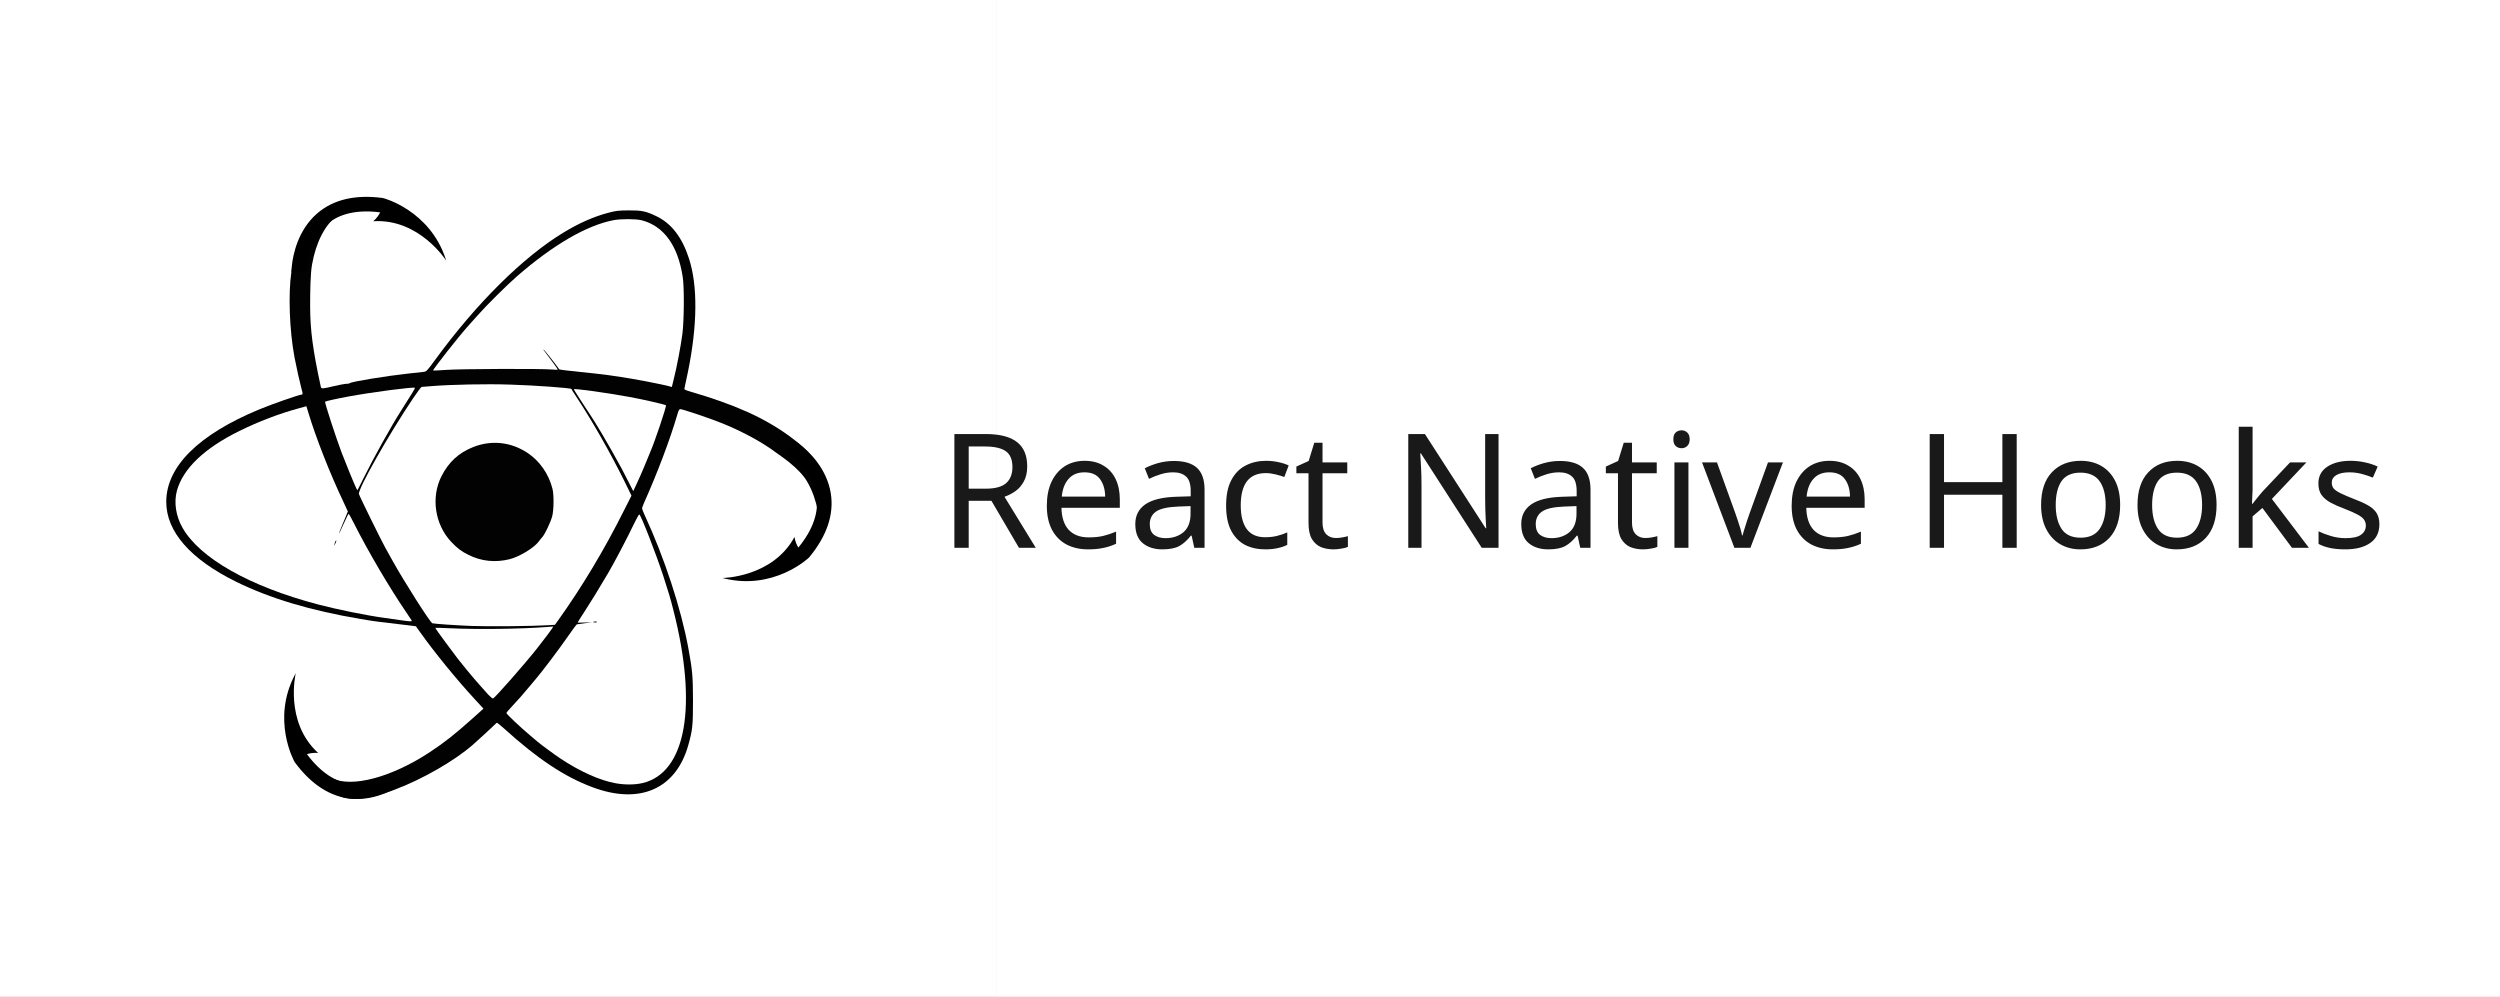
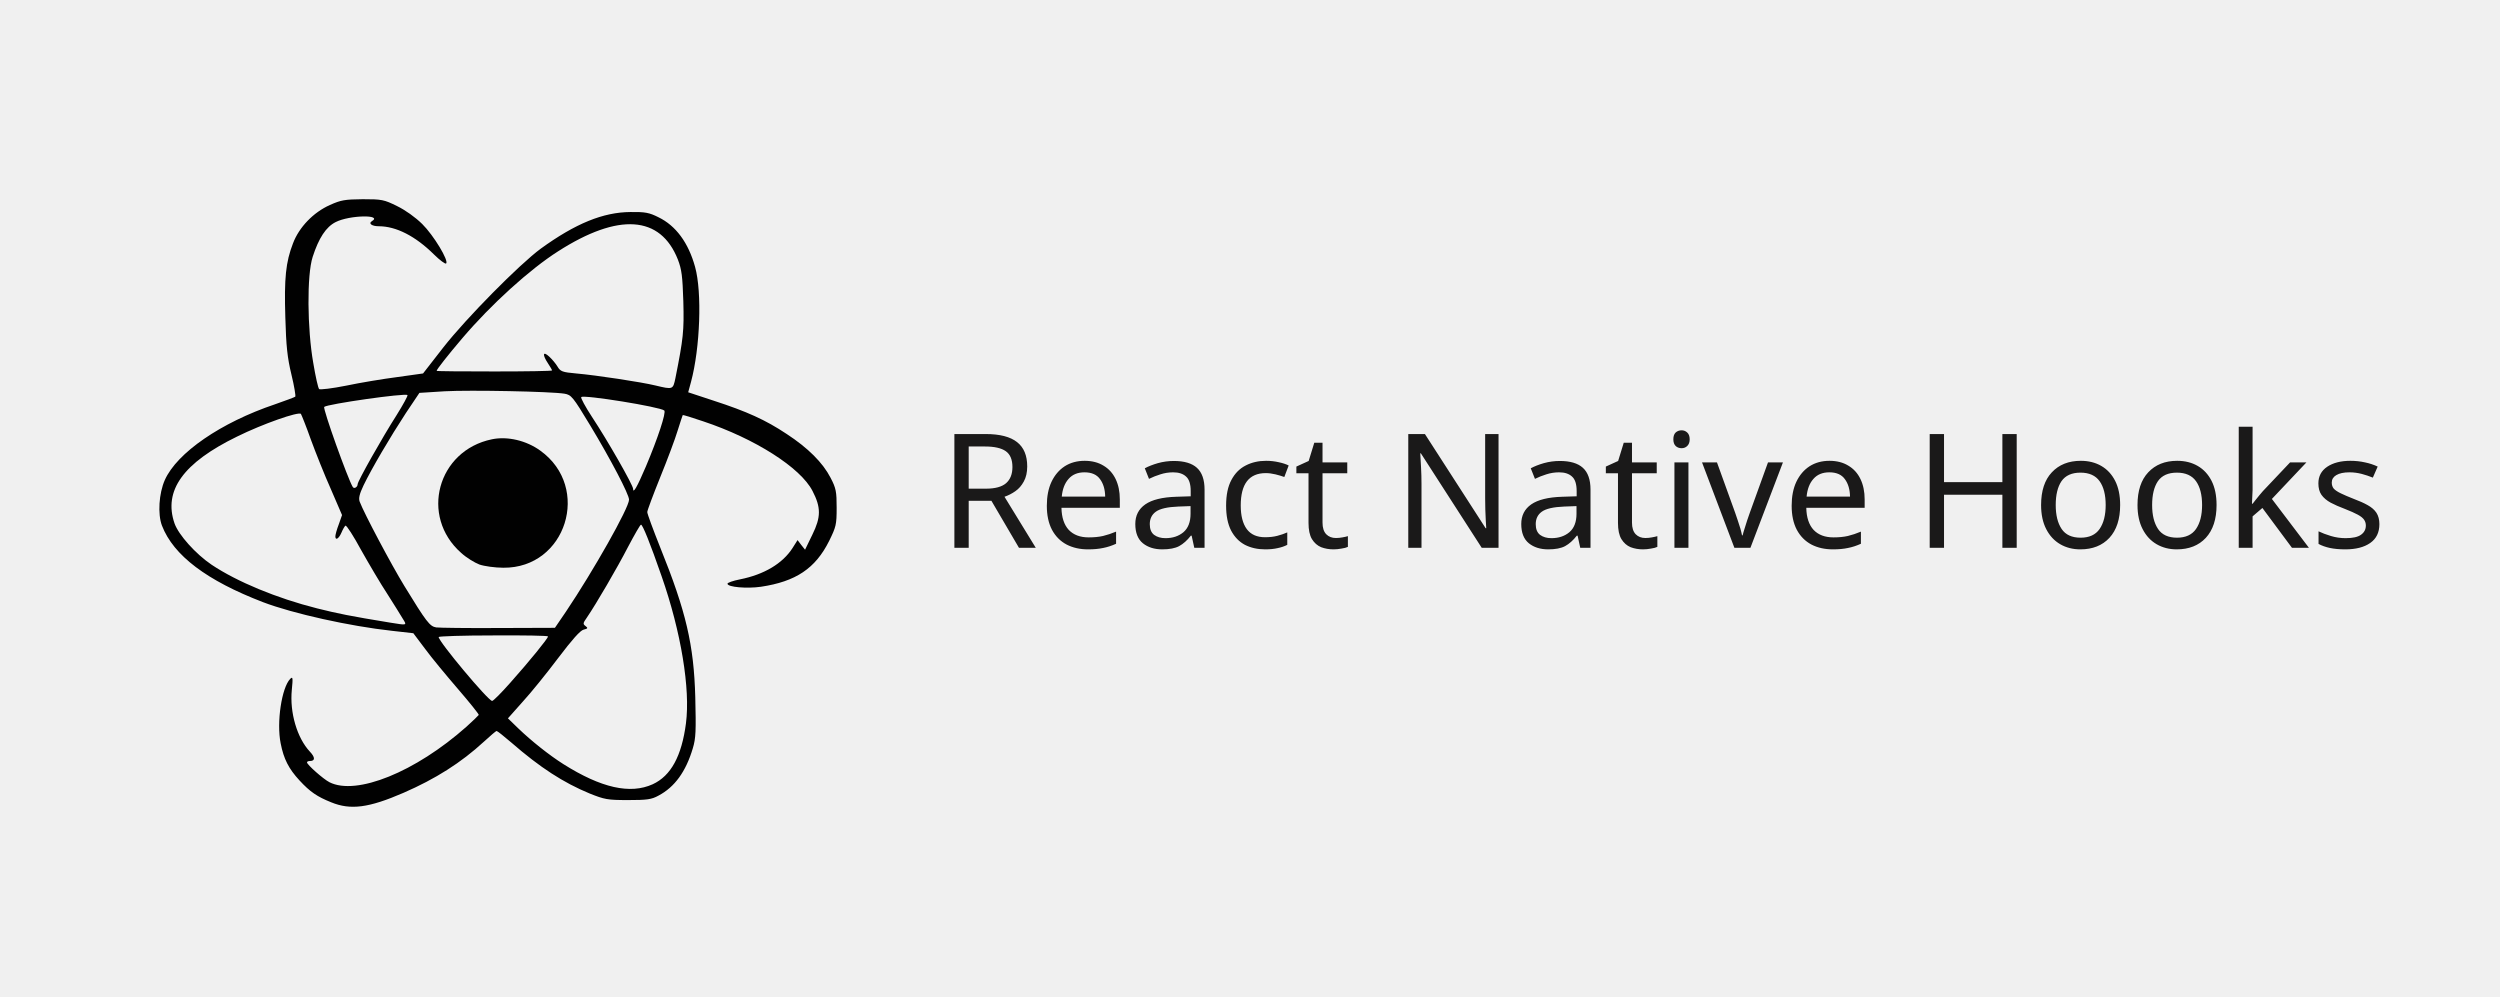
<svg xmlns="http://www.w3.org/2000/svg" width="251px" height="100px" viewBox="0 0 251 100" version="1.1">
  <g id="rnhooks-logo-horizontal" stroke="none" stroke-width="1" fill="none" fill-rule="evenodd">
-     <rect fill="#FFFFFF" x="0" y="0" width="251" height="100" />
-     <g id="Logo">
-       <g id="layer2" fill="#020202" fill-rule="nonzero">
-         <polygon id="Path" points="0 50 0 0 50 0 100 0 100 50 100 100 50 100 0 100" />
-       </g>
-       <g id="layer1" fill="#FFFFFF" fill-rule="nonzero">
-         <path d="M0,50 L0,0 L50,0 L100,0 L100,50 L100,100 L50,100 L0,100 L0,50 Z M47.385,74.854 C47.823,74.485 49.531,72.9 49.877,72.562 C49.9,72.538 50.238,72.808 50.631,73.162 C53.969,76.185 56.669,77.985 59.469,79.031 C64.223,80.823 67.869,79.223 69.108,74.8 C69.531,73.3 69.577,72.831 69.577,70.346 C69.569,67.9 69.523,67.323 69.115,65.1 C68.385,61.115 66.708,55.992 64.738,51.746 C64.585,51.423 64.462,51.1 64.462,51.038 C64.462,50.977 64.554,50.731 64.662,50.485 C65.992,47.515 67.277,44.115 68,41.638 C68.123,41.2 68.192,41.077 68.308,41.077 C68.538,41.077 71.385,42.038 72.531,42.508 C74.562,43.331 76.569,44.423 77.923,45.446 C78.228,45.675 80.192,46.929 81.019,48.32 C82.193,50.295 82.268,52.557 82.308,52.645 C82.77,53.63 83.162,48.677 82.615,47.577 C81.915,46.146 80.792,44.892 79.192,43.738 C76.662,41.915 73.762,40.615 69.285,39.308 C68.746,39.146 68.685,39.108 68.723,38.969 C68.746,38.877 68.908,38.131 69.077,37.3 C70.023,32.654 70.062,28.7 69.177,25.969 C68.492,23.831 67.408,22.423 65.885,21.7 C64.846,21.2 64.431,21.115 63.115,21.123 C62.092,21.131 61.862,21.154 61.077,21.362 C59.592,21.754 58.154,22.392 56.577,23.346 C52.531,25.8 47.854,30.431 43.731,36.069 C42.854,37.269 42.823,37.3 42.515,37.338 C42.338,37.362 41.677,37.438 41.038,37.5 C38.885,37.731 35.285,38.315 35.123,38.469 C35.077,38.508 34.915,38.538 34.762,38.538 C34.608,38.538 34.046,38.646 33.515,38.769 C32.346,39.046 32.262,39.054 32.208,38.831 C31.4,35.092 31.146,33.162 31.138,30.769 C31.138,29.262 31.162,27.485 31.331,26.546 C31.731,24.292 32.638,22.577 33.807,21.7 C33.89,21.637 32.212,21.627 31.615,22.223 C30.285,23.562 29.607,24.933 29.238,27.433 C28.953,29.433 29.038,33.077 29.577,35.923 C29.738,36.777 30.146,38.6 30.269,39.031 C30.408,39.5 30.415,39.615 30.285,39.615 C30.054,39.615 27.254,40.592 26.038,41.1 C19.915,43.638 16.692,46.846 16.692,50.385 C16.692,53.377 19.123,56.154 23.723,58.415 C27.123,60.085 31.208,61.308 36.208,62.146 C37.531,62.377 37.992,62.431 40.623,62.738 L41.754,62.877 L42.223,63.531 C43.585,65.454 45.862,68.246 47.638,70.169 L48.538,71.146 L47.523,72.062 C45.646,73.738 44.677,74.508 43.154,75.515 C39.415,77.985 35.293,79.174 33.239,78.09 C32.632,77.766 33.005,78.338 32.636,77.677 C32.359,77.169 33.078,78.654 33.239,79.031 C34.686,82.369 43.915,77.838 47.385,74.854 Z" id="Shape" />
-         <path d="M61.808,78.638 C60.231,78.362 58.177,77.438 56.231,76.131 C55.631,75.731 54.338,74.777 54,74.492 C53.892,74.4 53.531,74.092 53.192,73.808 C52.238,73.008 50.846,71.692 50.846,71.592 C50.846,71.538 51.062,71.277 51.331,71 C51.854,70.454 52.708,69.485 53.192,68.885 C53.362,68.677 53.608,68.385 53.738,68.238 C54.454,67.4 56.069,65.262 57.146,63.715 C57.538,63.154 57.877,62.692 57.908,62.685 C57.938,62.685 58.292,62.631 58.692,62.577 L59.423,62.469 L58.715,62.5 C58.323,62.523 58,62.515 58,62.492 C58,62.469 58.292,62.008 58.638,61.477 C59.238,60.562 60.085,59.192 61.1,57.462 C61.677,56.485 63,53.962 63.615,52.669 C63.892,52.092 64.146,51.631 64.185,51.646 C64.346,51.685 65.9,55.692 66.6,57.846 C67.2,59.708 67.277,59.962 67.6,61.231 C70.069,70.862 68.885,77.569 64.531,78.615 C63.769,78.8 62.731,78.808 61.808,78.638 Z M59.908,62.422 C59.831,62.387 59.692,62.387 59.6,62.422 C59.5,62.457 59.562,62.492 59.731,62.492 C59.9,62.509 59.977,62.474 59.908,62.422 Z" id="Shape" />
-         <path d="M49.031,69.754 C48.823,69.531 48.423,69.085 48.154,68.769 C47.877,68.454 47.638,68.177 47.615,68.154 C47.523,68.069 46.115,66.354 45.969,66.146 C45.877,66.031 45.331,65.285 44.738,64.5 C44.154,63.715 43.685,63.054 43.708,63.038 C43.723,63.023 44.392,63.038 45.192,63.077 C47.9,63.208 52.223,63.154 54.877,62.954 L55.554,62.9 L55.415,63.123 C55.269,63.354 54.877,63.869 53.969,65.038 C52.823,66.508 49.7,70.062 49.5,70.131 C49.454,70.146 49.246,69.977 49.031,69.754 Z" id="Path" />
-         <path d="M47.346,62.846 C45.8,62.785 43.577,62.631 43.408,62.577 C43.192,62.508 40.577,58.4 39.408,56.292 C39.169,55.854 38.838,55.262 38.669,54.962 C38.185,54.077 36.092,49.823 36.038,49.6 C35.915,49.123 39.015,43.646 41.477,39.985 C41.9,39.354 42.285,38.846 42.331,38.846 C42.385,38.846 42.823,38.808 43.308,38.769 C45.231,38.608 48.854,38.531 51.277,38.615 C53.754,38.692 57.331,38.954 57.369,39.054 C57.377,39.092 57.6,39.446 57.869,39.846 C59.469,42.269 61.285,45.469 62.7,48.331 L63.4,49.762 L62.669,51.208 C60.715,55.123 58.454,58.9 56.046,62.269 L55.715,62.731 L54.915,62.777 C53.438,62.869 48.9,62.908 47.346,62.846 Z M51.154,56.146 C52.177,55.892 53.669,54.977 54.123,54.323 C54.185,54.231 54.331,54.054 54.438,53.938 C54.7,53.654 55.269,52.462 55.438,51.846 C55.608,51.223 55.623,49.692 55.469,49.077 C55.092,47.577 54.177,46.269 52.938,45.454 C51.285,44.369 49.331,44.162 47.508,44.885 C46.062,45.454 45.038,46.4 44.323,47.815 C43.254,49.931 43.654,52.646 45.3,54.4 C45.892,55.031 46.331,55.362 47.046,55.715 C48.331,56.354 49.723,56.5 51.154,56.146 Z" id="Shape" />
-         <path d="M40.192,62.262 C39.815,62.208 39.1,62.108 38.615,62.038 C36.8,61.792 33.892,61.2 31.923,60.685 C25.062,58.877 20.054,56.038 18.323,52.985 C17.654,51.815 17.446,50.423 17.762,49.269 C18.369,47.054 20.515,45 24.038,43.269 C25.969,42.315 28.046,41.523 30.062,40.977 L30.762,40.785 L30.962,41.446 C31.723,43.969 33.162,47.631 34.508,50.446 C34.738,50.931 34.923,51.331 34.923,51.354 C34.923,51.369 34.715,51.877 34.462,52.469 C34.208,53.069 34.008,53.569 34.023,53.585 C34.038,53.6 34.254,53.146 34.508,52.585 C34.754,52.015 34.985,51.569 35.015,51.585 C35.046,51.608 35.285,52.038 35.546,52.562 C36.969,55.377 39.031,58.885 40.715,61.369 C41.023,61.823 41.3,62.238 41.331,62.292 C41.408,62.408 41.138,62.408 40.192,62.262 Z M33.762,54.308 C33.762,54.208 33.754,54.208 33.7,54.308 C33.662,54.369 33.608,54.508 33.585,54.615 L33.531,54.808 L33.646,54.615 C33.715,54.508 33.762,54.369 33.762,54.308 Z" id="Shape" />
-         <path d="M63.038,48.254 C62.5,47.185 62.415,47.031 61.385,45.192 C60.808,44.177 60.046,42.869 59.731,42.385 C59.638,42.238 59.392,41.854 59.185,41.538 C58.985,41.223 58.546,40.554 58.215,40.054 C57.885,39.546 57.615,39.115 57.615,39.085 C57.615,38.977 60.8,39.415 63.192,39.854 C64.492,40.085 66.769,40.608 66.862,40.692 C66.946,40.762 65.738,44.362 65.269,45.423 C65.215,45.554 64.969,46.138 64.731,46.731 C64.485,47.323 64.131,48.146 63.931,48.554 L63.577,49.308 L63.038,48.254 Z" id="Path" />
-         <path d="M35.769,49.023 C35.508,48.462 34.638,46.346 34.292,45.423 C33.715,43.892 32.577,40.392 32.638,40.331 C32.692,40.277 33.9,40.008 34.962,39.815 C37.415,39.362 41.538,38.823 41.654,38.938 C41.692,38.977 41.331,39.569 40.269,41.231 C39.269,42.8 37.523,45.938 36.485,48.038 C36.169,48.669 35.908,49.2 35.892,49.208 C35.885,49.223 35.823,49.138 35.769,49.023 Z" id="Path" />
-         <path d="M67.3,38.808 C67.246,38.762 64.777,38.254 63.5,38.038 C61.715,37.731 60.446,37.562 58.262,37.346 C57.123,37.231 56.177,37.115 56.154,37.085 C55.738,36.5 54.731,35.223 54.631,35.146 C54.515,35.054 54.515,35.054 54.585,35.154 C55.346,36.146 56,37.054 56,37.1 C56,37.131 55.746,37.131 55.446,37.1 C54.485,37 46.169,37.031 44.777,37.138 C44.085,37.192 43.5,37.215 43.485,37.2 C43.415,37.131 46.1,33.723 47,32.731 C47.154,32.562 47.592,32.077 47.962,31.654 C48.862,30.638 50.915,28.6 51.923,27.723 C55.562,24.562 58.908,22.623 61.592,22.108 C62.362,21.962 63.838,21.969 64.423,22.115 C66.646,22.692 68.062,24.646 68.546,27.808 C68.708,28.838 68.685,32.131 68.515,33.5 C68.362,34.692 67.954,36.854 67.654,38.031 C67.546,38.446 67.462,38.8 67.462,38.815 C67.462,38.862 67.338,38.854 67.3,38.808 Z" id="Path" />
-       </g>
-       <path d="M40.961,71.362 C40.978,71.049 40.972,70.841 40.97,70.781 C40.066,72.831 38.971,74.476 37.685,75.716 C36.474,76.883 34.691,77.385 32.385,77.212 C32.641,76.609 33.039,76.284 33.039,76.284 C28.428,76.821 25.506,72.716 25.506,72.716 C25.527,72.774 25.55,72.832 25.575,72.891 C27.411,77.623 32.029,78.65 32.202,78.666 C34.986,78.888 37.174,78.247 38.71,76.759 C40.554,74.975 40.902,72.49 40.961,71.362 Z" id="Fill-17" fill="#000000" transform="translate(33.23939, 74.74505) rotate(49) translate(-33.23939, -74.74505) " />
-       <path d="M86.346,49.477 C86.362,49.164 86.357,48.956 86.354,48.896 L84.852,48.933 C84.853,48.962 84.999,51.971 83.069,53.831 C81.859,54.997 80.075,55.5 77.769,55.326 C78.026,54.724 78.424,54.399 78.424,54.399 C73.813,54.936 70.891,50.831 70.891,50.831 C70.912,50.888 70.935,50.947 70.96,51.005 C72.796,55.738 77.414,56.765 77.587,56.781 C80.371,57.003 82.558,56.361 84.095,54.874 C85.939,53.089 86.287,50.604 86.346,49.477 Z" id="Fill-17" fill="#000000" transform="translate(78.62408, 52.85966) rotate(-55) translate(-78.62408, -52.85966) " />
-       <path d="M44.909,20.357 C44.925,20.043 44.919,19.836 44.917,19.775 L43.414,19.813 C43.416,19.841 43.561,22.851 41.632,24.71 C40.422,25.877 38.638,26.379 36.332,26.206 C36.589,25.603 36.987,25.279 36.987,25.279 C32.375,25.815 29.454,21.71 29.454,21.71 C29.474,21.768 29.498,21.826 29.522,21.885 C31.359,26.618 35.976,27.645 36.15,27.66 C38.934,27.883 41.121,27.241 42.657,25.753 C44.501,23.969 44.85,21.484 44.909,20.357 Z" id="Fill-17" fill="#000000" transform="translate(37.18672, 23.73934) rotate(183) translate(-37.18672, -23.73934) " />
-     </g>
    <text id="React-Native-Hooks" font-family="AvenirNext-Regular, Avenir Next" font-size="16" font-weight="normal" fill="#1A1919">
      <tspan x="94.272" y="55">React Native Hooks</tspan>
    </text>
+     <g id="Logo" transform="translate(16, 20)" fill="#010101" fill-rule="nonzero">
+       <path d="M17.243,60.548 C15.84,59.985 15.128,59.502 14.071,58.356 C12.993,57.19 12.484,56.204 12.179,54.636 C11.752,52.524 12.281,49.046 13.135,48.161 C13.4,47.899 13.42,48.04 13.298,49.267 C13.074,51.539 13.827,54.093 15.108,55.46 C15.657,56.043 15.657,56.405 15.108,56.405 C14.945,56.405 14.823,56.466 14.823,56.546 C14.823,56.767 16.45,58.215 17.08,58.537 C19.785,59.904 25.702,57.511 30.827,52.967 C31.478,52.384 32.027,51.841 32.067,51.78 C32.088,51.7 31.152,50.534 29.973,49.166 C28.814,47.819 27.309,46.009 26.679,45.144 L25.499,43.576 L23.364,43.335 C19.114,42.872 13.42,41.605 10.41,40.459 C4.757,38.287 1.422,35.774 0.263,32.777 C-0.184,31.611 -0.042,29.52 0.548,28.193 C1.768,25.458 6.18,22.421 11.61,20.591 C12.647,20.23 13.562,19.888 13.644,19.827 C13.705,19.767 13.542,18.762 13.257,17.595 C12.85,15.906 12.728,14.76 12.647,11.864 C12.525,7.923 12.688,6.314 13.42,4.424 C14.03,2.815 15.453,1.327 17.121,0.583 C18.239,0.08 18.626,0.02 20.415,0 C22.327,0 22.55,0.04 23.852,0.684 C24.686,1.086 25.702,1.81 26.394,2.494 C27.533,3.62 29.078,6.173 28.793,6.455 C28.712,6.535 28.163,6.133 27.573,5.55 C25.702,3.7 23.771,2.715 22.022,2.715 C21.33,2.715 20.964,2.433 21.33,2.212 C22.469,1.528 19.093,1.589 17.711,2.292 C16.735,2.775 16.002,3.901 15.392,5.791 C14.803,7.601 14.843,13.01 15.453,16.449 C15.677,17.796 15.941,18.983 16.043,19.063 C16.124,19.144 17.345,19.003 18.748,18.721 C20.171,18.42 22.489,18.038 23.893,17.857 L26.475,17.495 L28.509,14.881 C30.807,11.945 36.155,6.535 38.29,4.967 C41.788,2.433 44.553,1.307 47.299,1.287 C48.763,1.267 49.19,1.347 50.105,1.81 C51.854,2.654 53.115,4.364 53.786,6.797 C54.497,9.351 54.294,14.921 53.379,18.339 L53.094,19.385 L55.656,20.23 C58.991,21.315 60.862,22.16 62.977,23.568 C65.133,24.975 66.617,26.463 67.39,27.971 C67.939,29.017 68,29.359 68,30.988 C68,32.677 67.939,32.898 67.248,34.306 C65.865,37.081 63.892,38.388 60.395,38.911 C58.991,39.112 57.06,38.951 57.039,38.609 C57.019,38.508 57.588,38.307 58.3,38.167 C60.72,37.684 62.57,36.578 63.567,35.03 L64.075,34.225 L64.441,34.708 L64.828,35.191 L65.56,33.682 C66.434,31.913 66.434,30.948 65.58,29.299 C64.38,26.946 59.785,24.03 54.599,22.301 C53.481,21.919 52.565,21.637 52.545,21.677 C52.525,21.697 52.301,22.401 52.037,23.226 C51.793,24.05 51,26.162 50.288,27.911 C49.576,29.681 48.986,31.249 48.986,31.41 C48.986,31.591 49.576,33.18 50.288,34.969 C52.891,41.404 53.664,44.762 53.806,49.991 C53.887,53.329 53.867,54.113 53.562,55.118 C52.87,57.451 51.752,59.02 50.105,59.884 C49.413,60.266 48.966,60.327 47.055,60.327 C44.98,60.327 44.696,60.266 43.191,59.663 C40.568,58.577 38.229,57.069 35.341,54.555 C34.589,53.912 33.938,53.389 33.857,53.389 C33.796,53.389 33.227,53.872 32.596,54.455 C30.278,56.586 27.736,58.195 24.503,59.603 C21.025,61.111 19.195,61.352 17.243,60.548 Z M49.535,58.738 C51.366,57.893 52.443,55.903 52.87,52.625 C53.318,49.166 52.382,43.455 50.43,37.865 C49.251,34.467 48.519,32.677 48.356,32.677 C48.275,32.677 47.705,33.682 47.055,34.909 C45.977,37 43.842,40.66 42.906,42.028 C42.52,42.57 42.52,42.651 42.784,42.852 C43.049,43.053 43.028,43.113 42.601,43.214 C42.255,43.294 41.442,44.219 40.039,46.069 C38.92,47.557 37.314,49.548 36.48,50.453 L34.996,52.122 L36.033,53.128 C37.375,54.415 39.124,55.802 40.547,56.707 C44.37,59.12 47.278,59.764 49.535,58.738 Z M35.219,48.563 C37.151,46.391 39.022,44.099 39.022,43.898 C39.022,43.817 36.562,43.777 33.532,43.797 C30.522,43.797 28.041,43.878 28.041,43.958 C28.041,44.421 33.023,50.373 33.41,50.373 C33.532,50.373 34.345,49.548 35.219,48.563 Z M40.812,41.424 C43.557,37.342 47.156,30.988 47.156,30.163 C47.156,29.64 45.326,26.142 43.252,22.703 C41.503,19.807 41.361,19.646 40.669,19.526 C39.307,19.305 31.213,19.144 28.651,19.284 L26.109,19.445 L24.747,21.476 C23.181,23.869 21.31,27.046 20.497,28.736 C20.09,29.6 19.988,30.023 20.11,30.364 C20.558,31.551 23.283,36.679 24.584,38.81 C26.801,42.43 27.146,42.892 27.797,42.993 C28.102,43.033 30.908,43.073 34.02,43.053 L39.714,43.033 L40.812,41.424 Z M24.421,42.088 C24.218,41.726 23.506,40.62 22.876,39.614 C22.225,38.629 21.066,36.658 20.273,35.251 C19.5,33.823 18.788,32.717 18.687,32.777 C18.605,32.818 18.422,33.139 18.28,33.481 C18.016,34.085 17.67,34.306 17.67,33.843 C17.67,33.702 17.812,33.16 18.016,32.637 L18.341,31.712 L17.223,29.118 C16.592,27.71 15.697,25.458 15.209,24.131 C14.742,22.803 14.274,21.657 14.213,21.557 C13.989,21.295 10.37,22.562 7.807,23.829 C2.398,26.463 0.385,29.258 1.524,32.556 C1.93,33.702 3.639,35.613 5.245,36.699 C7.807,38.408 11.773,40.057 15.84,41.082 C17.934,41.605 19.114,41.847 23.161,42.51 C24.93,42.792 24.869,42.812 24.421,42.088 Z M48.844,26.845 C50.044,24.01 50.898,21.416 50.695,21.215 C50.288,20.853 42.601,19.606 42.357,19.868 C42.276,19.928 42.764,20.833 43.435,21.858 C45.021,24.251 47.563,28.715 47.563,29.077 C47.563,29.6 47.949,28.937 48.844,26.845 Z M19.907,28.615 C19.907,28.313 22.367,23.95 23.832,21.657 C24.482,20.612 24.97,19.727 24.909,19.666 C24.686,19.445 16.836,20.571 16.552,20.853 C16.389,21.014 18.931,28.112 19.419,28.896 C19.561,29.118 19.907,28.896 19.907,28.615 Z M51.813,17.957 C52.606,13.976 52.687,13.232 52.606,10.256 C52.525,7.722 52.443,7.058 52.057,6.053 C50.308,1.629 46.099,1.347 40.039,5.228 C37.192,7.038 33.308,10.557 30.4,13.976 C28.997,15.625 27.838,17.093 27.838,17.233 C27.838,17.274 30.441,17.294 33.633,17.294 C36.826,17.294 39.429,17.253 39.429,17.193 C39.429,17.133 39.246,16.831 39.022,16.489 C38.432,15.604 38.493,15.202 39.144,15.806 C39.429,16.067 39.815,16.529 39.978,16.811 C40.263,17.294 40.466,17.374 41.849,17.495 C43.903,17.676 48.397,18.359 49.8,18.701 C51.569,19.124 51.569,19.124 51.813,17.957 Z" id="Shape" />
+       <path d="M32.129,36.677 C31.635,36.483 30.82,35.988 30.305,35.514 C26.119,31.832 27.922,25.223 33.396,24.103 C34.962,23.78 36.851,24.232 38.247,25.244 C43.398,28.947 40.844,37.064 34.533,37 C33.718,37 32.623,36.849 32.129,36.677 Z" id="Path" />
+     </g>
  </g>
</svg>
